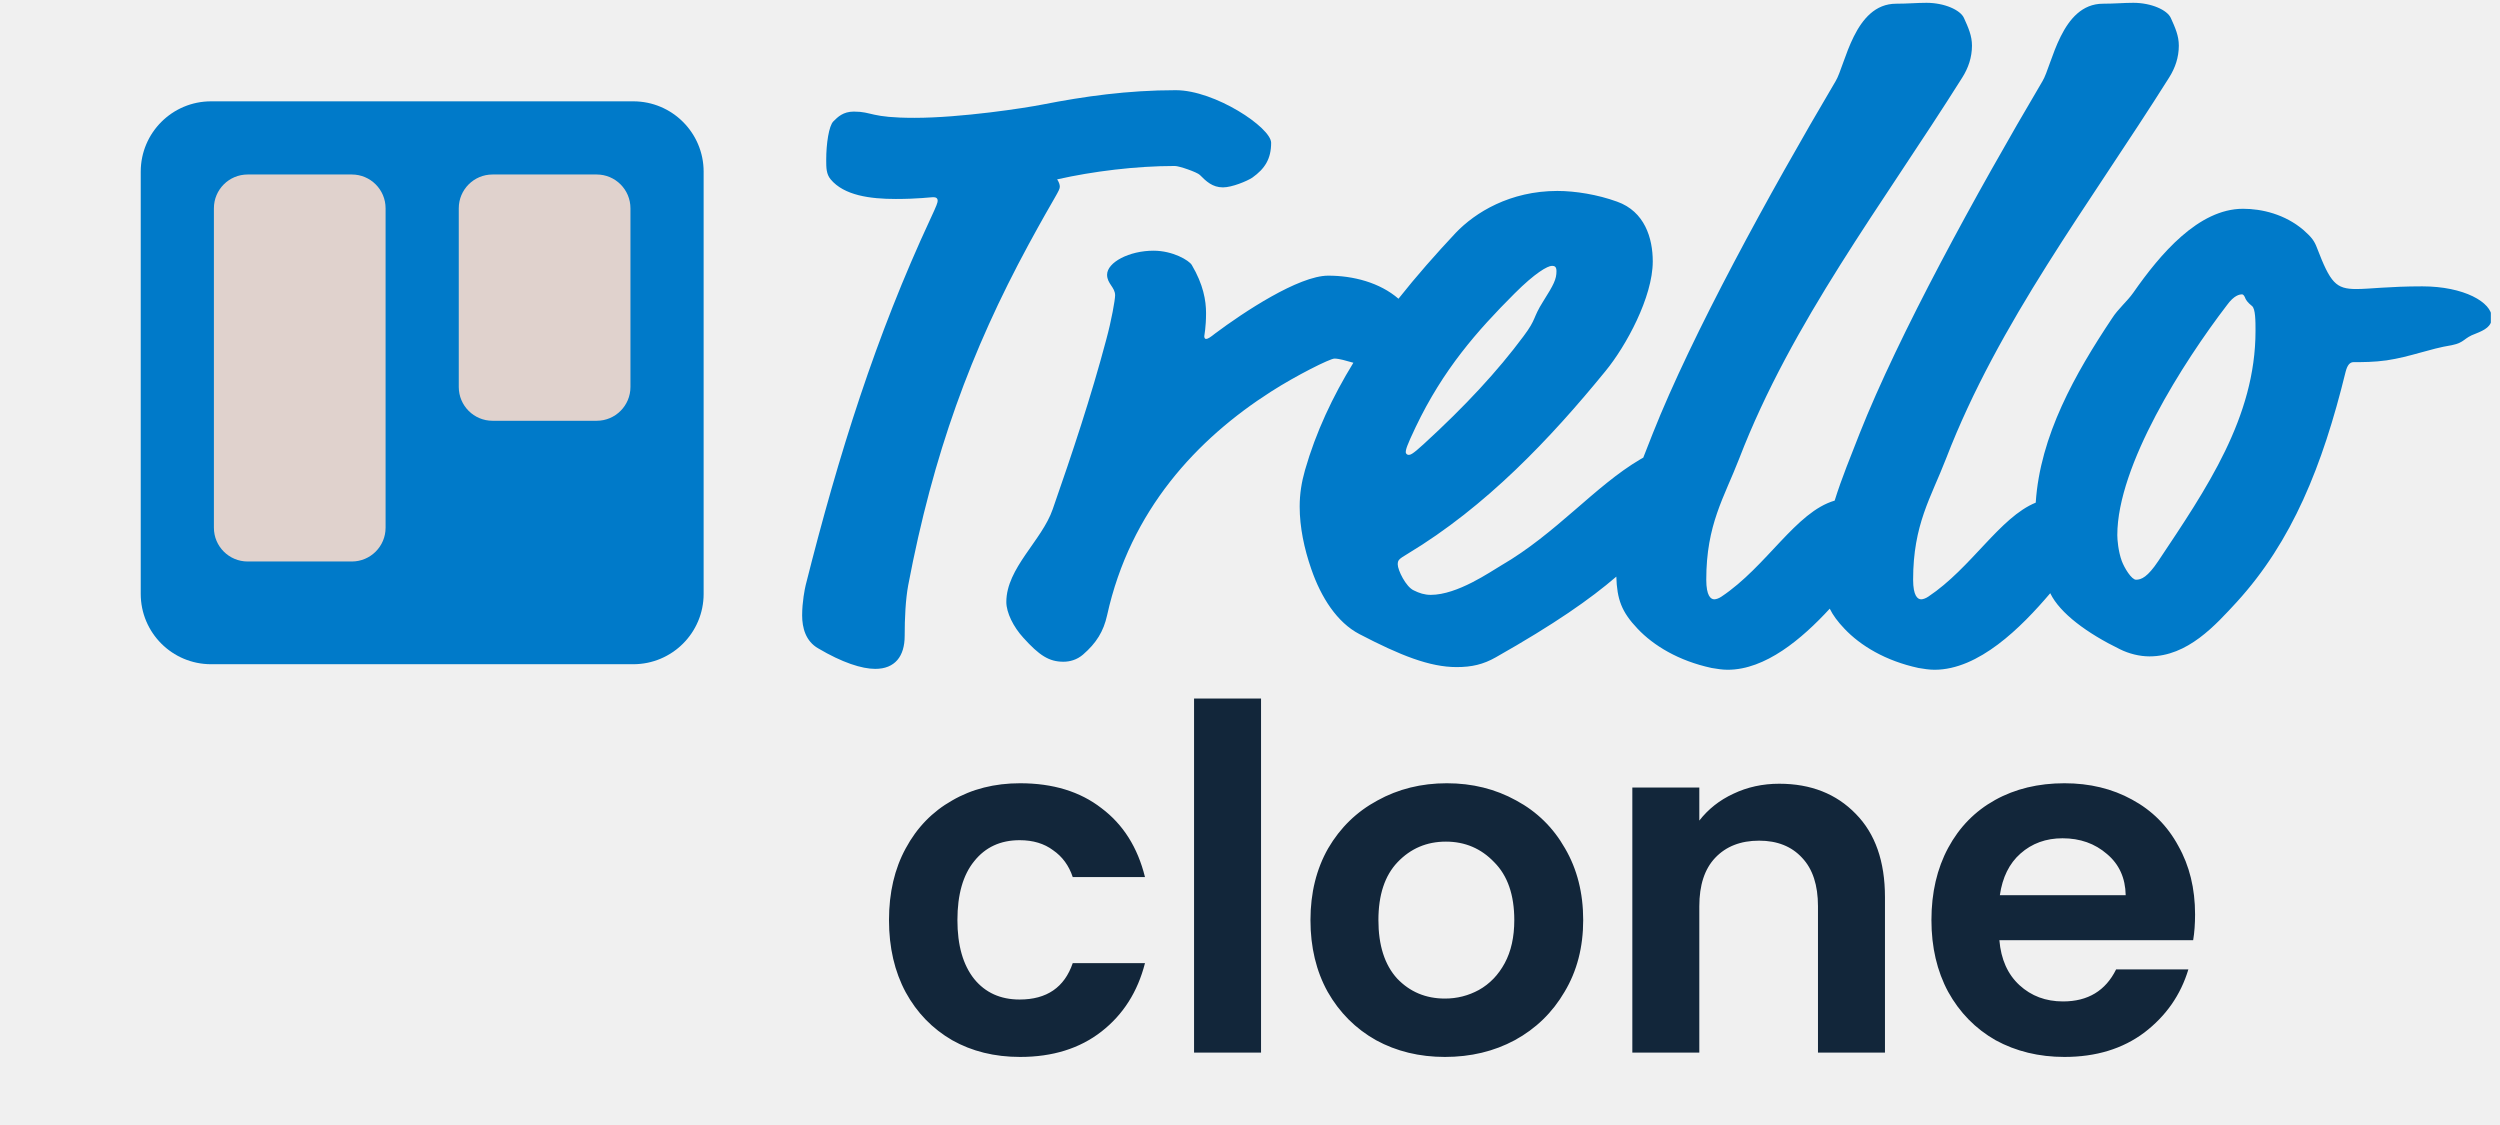
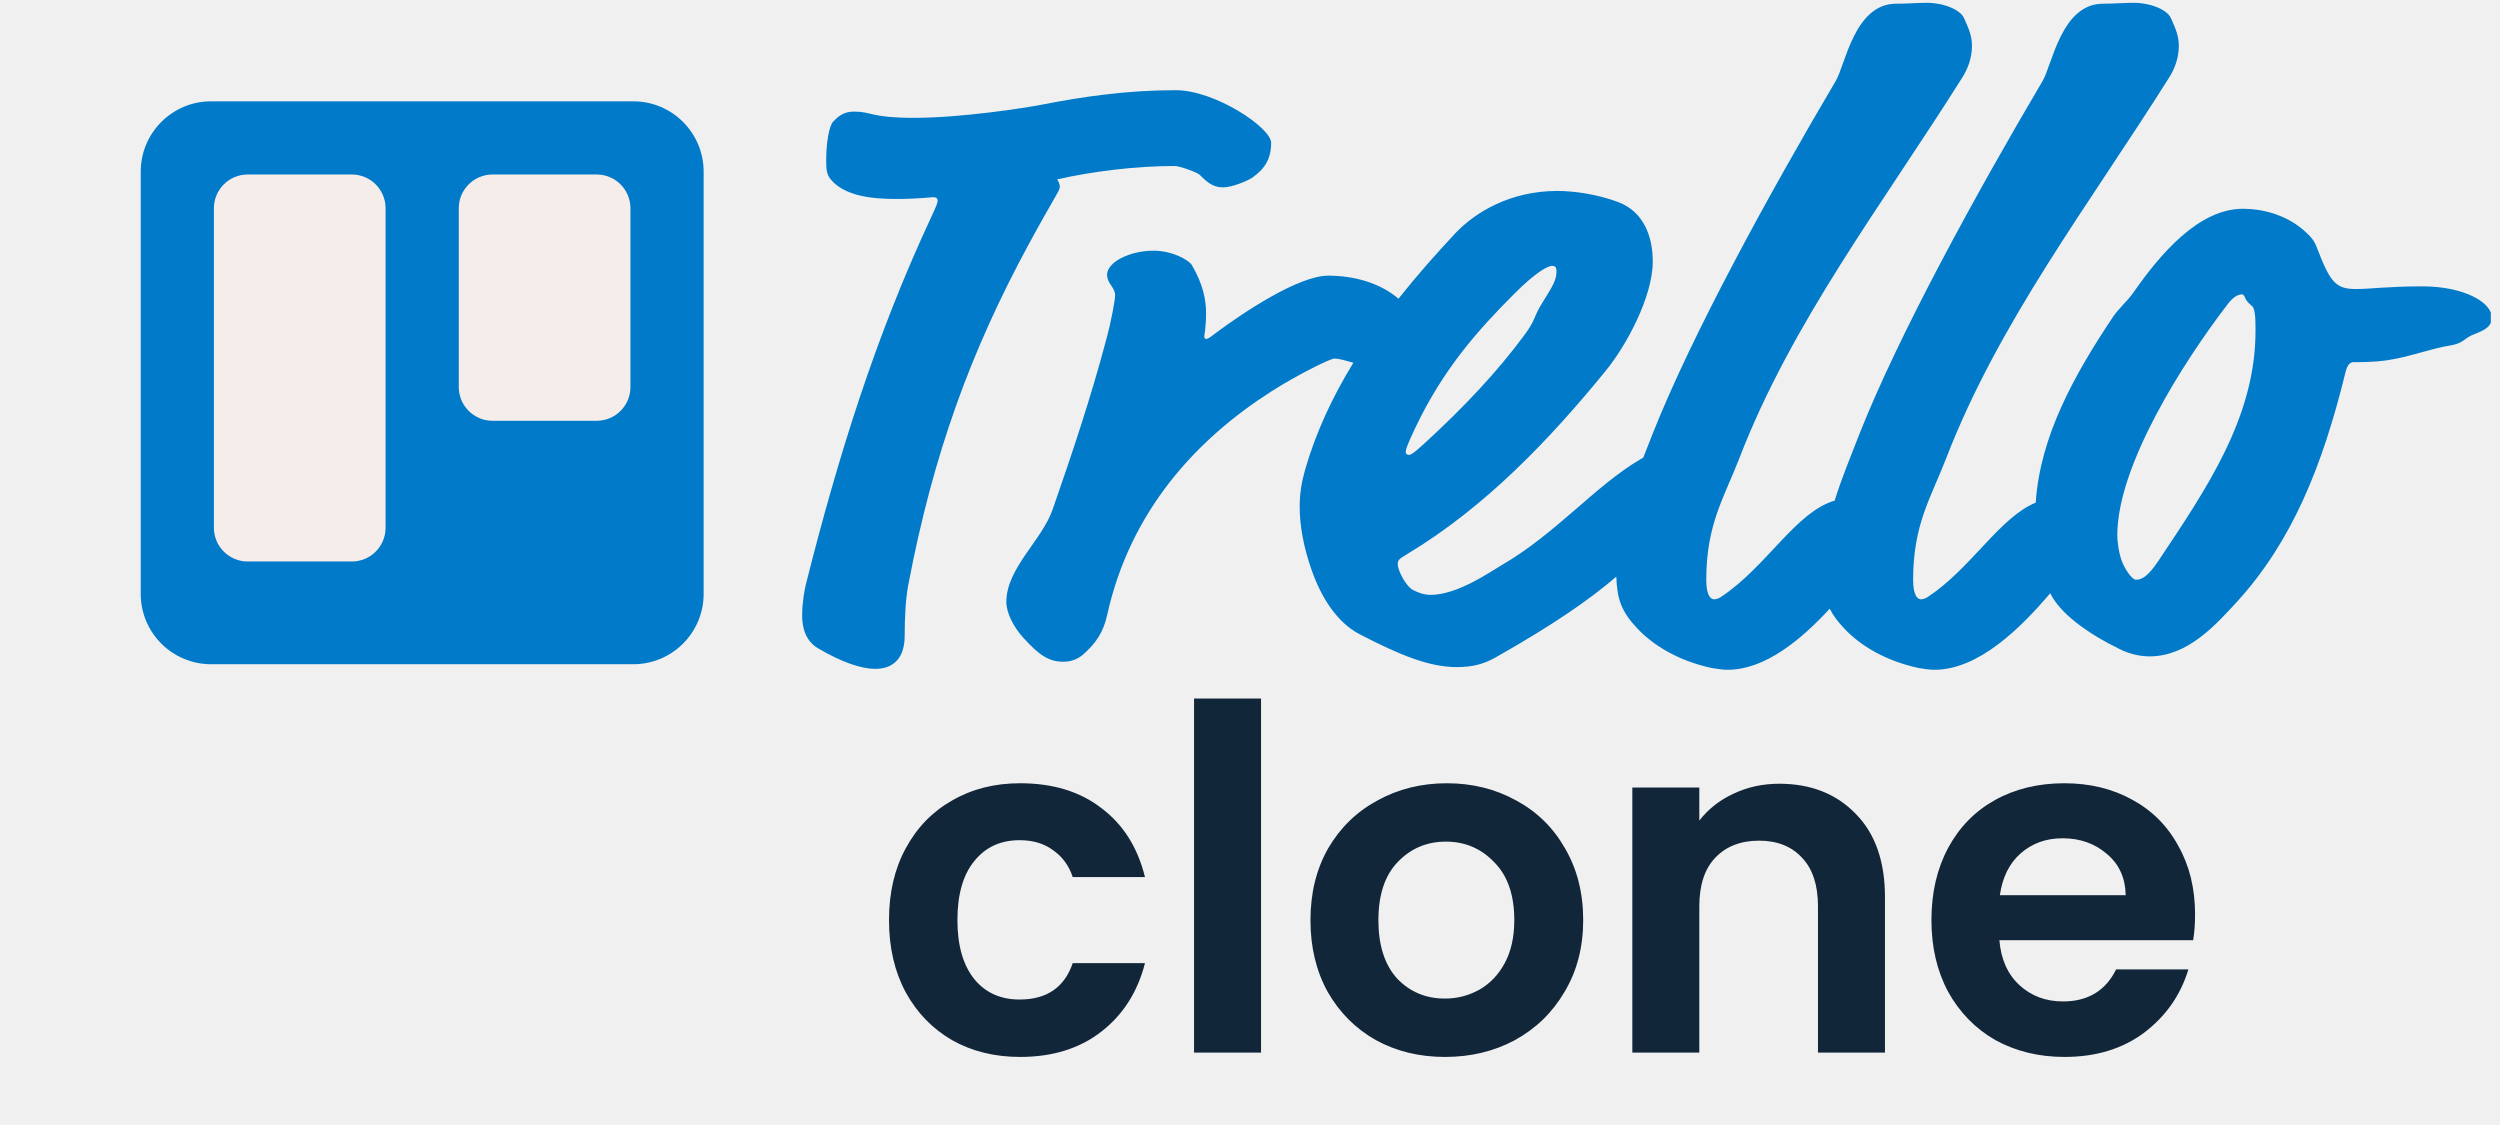
<svg xmlns="http://www.w3.org/2000/svg" width="209" height="94" viewBox="0 0 209 94" fill="none">
  <g clip-path="url(#clip0_111_112)">
    <path fill-rule="evenodd" clip-rule="evenodd" d="M170.187 42.021C167.182 43.245 164.811 47.476 161.204 49.88C160.981 50.029 160.757 50.103 160.608 50.103C160.31 50.103 159.937 49.805 159.937 48.464C159.937 43.842 161.428 41.606 162.695 38.326C167.093 26.921 174.622 17.156 181.33 6.497C181.852 5.677 182.15 4.782 182.15 3.813C182.15 2.993 181.852 2.322 181.48 1.503C181.181 0.832 179.84 0.235 178.349 0.235C177.529 0.235 176.783 0.31 175.814 0.31C172.311 0.31 171.566 5.453 170.746 6.795C165.155 16.262 158.744 27.965 155.465 36.239C154.745 38.094 153.969 39.948 153.378 41.852C150.137 42.791 147.709 47.348 143.911 49.88C143.687 50.029 143.464 50.103 143.314 50.103C143.016 50.103 142.644 49.805 142.644 48.464C142.644 43.842 144.134 41.606 145.402 38.326C149.8 26.921 157.328 17.156 164.037 6.497C164.559 5.677 164.857 4.782 164.857 3.813C164.857 2.993 164.559 2.322 164.186 1.503C163.888 0.832 162.546 0.235 161.055 0.235C160.235 0.235 159.49 0.31 158.521 0.31C155.017 0.31 154.272 5.453 153.452 6.795C147.861 16.262 141.451 27.965 138.171 36.239C137.91 36.911 137.642 37.584 137.378 38.258C137.296 38.302 137.213 38.349 137.128 38.4C133.326 40.637 130.121 44.587 125.499 47.271C124.605 47.793 121.847 49.731 119.61 49.731C119.089 49.731 118.641 49.582 118.194 49.358C117.523 49.06 116.852 47.644 116.852 47.196C116.852 46.824 116.927 46.749 117.672 46.302C124.232 42.351 129.599 36.686 134.22 31.021C135.935 28.934 138.171 24.834 138.171 21.852C138.171 19.914 137.5 17.678 135.189 16.858C133.55 16.262 131.686 15.963 130.195 15.963C126.245 15.963 123.337 17.753 121.698 19.467C120.028 21.249 118.413 23.079 116.913 24.974C115.345 23.62 113.134 23.045 111.038 23.045C108.578 23.045 103.957 26.101 101.571 27.89C101.199 28.188 100.975 28.337 100.826 28.337C100.751 28.337 100.677 28.263 100.677 28.114C100.677 28.039 100.826 27.368 100.826 26.176C100.826 25.132 100.602 23.79 99.633 22.151C99.41 21.778 98.068 20.958 96.428 20.958C94.415 20.958 92.552 21.927 92.552 22.97C92.552 23.716 93.223 24.014 93.223 24.685C93.223 25.058 92.925 26.772 92.477 28.412C91.21 33.183 89.645 37.879 88.005 42.575C87.11 45.184 84.129 47.495 84.129 50.327C84.129 51.221 84.725 52.414 85.545 53.309C86.887 54.8 87.707 55.321 88.899 55.321C89.421 55.321 90.017 55.172 90.539 54.725C91.657 53.756 92.254 52.787 92.552 51.445C94.49 42.649 100.081 36.686 106.267 32.735C108.355 31.394 111.187 29.977 111.56 29.977C111.942 29.977 112.54 30.154 113.142 30.326C111.413 33.146 110.011 36.121 109.1 39.295C108.802 40.339 108.653 41.307 108.653 42.351C108.653 44.066 109.026 45.855 109.622 47.569C110.442 49.954 111.784 52.041 113.647 53.011C117.076 54.8 119.536 55.769 121.772 55.769C123.039 55.769 124.008 55.545 125.052 54.949C129.951 52.177 132.955 50.074 135.124 48.206C135.184 50.1 135.557 51.149 136.904 52.563C138.246 53.98 140.333 55.247 143.091 55.843C143.538 55.918 143.985 55.992 144.433 55.992C147.588 55.992 150.625 53.427 152.967 50.885C153.238 51.44 153.632 51.969 154.197 52.563C155.539 53.98 157.626 55.247 160.384 55.843C160.832 55.918 161.279 55.992 161.726 55.992C165.423 55.992 168.956 52.473 171.4 49.592C172.215 51.277 174.491 52.943 177.231 54.278C177.976 54.65 178.871 54.874 179.691 54.874C182.896 54.874 185.207 52.265 186.996 50.327C191.617 45.258 194.152 38.997 196.09 31.095C196.239 30.499 196.462 30.275 196.76 30.275C197.506 30.275 198.475 30.275 199.519 30.126C201.531 29.828 203.096 29.157 204.96 28.859C206.078 28.636 205.929 28.263 206.973 27.89C207.718 27.592 208.314 27.294 208.314 26.548C208.314 25.281 206.004 23.939 202.5 23.939C199.742 23.939 198.102 24.163 196.984 24.163C195.27 24.163 194.822 23.641 193.704 20.734C193.704 20.734 194.822 23.641 193.704 20.734C193.481 20.138 193.257 19.84 192.586 19.243C191.021 17.902 189.083 17.454 187.517 17.454C183.79 17.454 180.585 21.256 178.349 24.461C177.827 25.207 177.082 25.803 176.56 26.623C173.489 31.229 170.549 36.423 170.187 42.021ZM74.886 16.634C76.749 16.634 77.793 16.485 78.016 16.485C78.24 16.485 78.389 16.56 78.389 16.784C78.389 16.933 78.315 17.156 77.793 18.274C73.246 28.039 70.115 37.953 67.357 48.911C67.282 49.209 67.059 50.327 67.059 51.445C67.059 52.489 67.357 53.607 68.401 54.203C70.413 55.396 72.053 55.918 73.171 55.918C74.811 55.918 75.631 54.874 75.631 53.16C75.631 51.669 75.706 50.103 75.929 48.911C78.016 37.953 81.147 29.381 85.992 20.436C88.303 16.187 88.601 15.963 88.601 15.591C88.601 15.442 88.527 15.218 88.378 14.995C91.359 14.324 94.937 13.876 98.217 13.876C98.59 13.876 100.081 14.398 100.304 14.622C100.826 15.144 101.348 15.665 102.242 15.665C102.988 15.665 104.255 15.144 104.702 14.845C105.746 14.1 106.267 13.28 106.267 11.938C106.267 10.671 101.571 7.54 98.292 7.54C94.266 7.54 90.614 8.062 87.185 8.733C85.694 9.031 80.327 9.851 76.451 9.851C72.724 9.851 72.948 9.329 71.382 9.329C70.488 9.329 70.04 9.777 69.668 10.149C69.295 10.522 69.072 12.013 69.072 13.355C69.072 14.025 69.072 14.547 69.444 14.995C70.562 16.336 72.724 16.634 74.886 16.634C72.724 16.634 74.886 16.634 74.886 16.634ZM130.121 22.672C130.121 23.343 129.897 23.79 129.003 25.207C128.108 26.623 128.481 26.623 127.363 28.114C125.201 31.021 122.517 33.928 119.014 37.133C118.045 38.028 117.896 38.028 117.747 38.028C117.672 38.028 117.523 37.953 117.523 37.804C117.523 37.581 117.598 37.282 118.343 35.717C120.654 30.872 123.487 27.666 126.617 24.536C128.332 22.821 129.375 22.225 129.748 22.225C129.972 22.225 130.121 22.299 130.121 22.672C130.121 22.299 130.121 22.672 130.121 22.672ZM187.443 24.61C187.517 24.61 187.592 24.685 187.666 24.834C187.741 25.058 187.89 25.281 188.263 25.579C188.561 25.803 188.561 26.847 188.561 27.666C188.561 34.897 184.461 40.86 180.436 46.898C179.541 48.24 179.02 48.464 178.572 48.464C178.2 48.464 177.603 47.495 177.38 46.898C177.082 46.078 177.007 45.109 177.007 44.736C177.007 38.922 182.523 30.275 186.176 25.505C186.772 24.685 187.219 24.61 187.443 24.61C187.219 24.61 187.443 24.61 187.443 24.61Z" fill="#007AC9" />
    <path d="M52.941 8.471H17.647C14.398 8.471 11.765 11.104 11.765 14.353V49.647C11.765 52.896 14.398 55.529 17.647 55.529H52.941C56.19 55.529 58.824 52.896 58.824 49.647V14.353C58.824 11.104 56.19 8.471 52.941 8.471Z" fill="#007AC9" />
-     <path d="M49.882 14.588H41.176C39.617 14.588 38.353 15.852 38.353 17.412V32.353C38.353 33.913 39.617 35.177 41.176 35.177H49.882C51.442 35.177 52.706 33.913 52.706 32.353V17.412C52.706 15.852 51.442 14.588 49.882 14.588Z" fill="#E0D2CD" />
-     <path d="M29.412 14.588H20.706C19.146 14.588 17.882 15.852 17.882 17.412V44.118C17.882 45.677 19.146 46.941 20.706 46.941H29.412C30.971 46.941 32.235 45.677 32.235 44.118V17.412C32.235 15.852 30.971 14.588 29.412 14.588Z" fill="#E0D2CD" />
+     <path d="M49.882 14.588H41.176C39.617 14.588 38.353 15.852 38.353 17.412V32.353C38.353 33.913 39.617 35.177 41.176 35.177H49.882C51.442 35.177 52.706 33.913 52.706 32.353V17.412C52.706 15.852 51.442 14.588 49.882 14.588Z" fill="#F4EDEA" />
+     <path d="M29.412 14.588H20.706C19.146 14.588 17.882 15.852 17.882 17.412V44.118C17.882 45.677 19.146 46.941 20.706 46.941H29.412C30.971 46.941 32.235 45.677 32.235 44.118V17.412C32.235 15.852 30.971 14.588 29.412 14.588Z" fill="#F4EDEA" />
  </g>
  <path d="M74.32 76.92C74.32 74.627 74.787 72.627 75.72 70.92C76.653 69.187 77.947 67.853 79.6 66.92C81.253 65.96 83.147 65.48 85.28 65.48C88.027 65.48 90.293 66.173 92.08 67.56C93.893 68.92 95.107 70.84 95.72 73.32H89.68C89.36 72.36 88.813 71.613 88.04 71.08C87.293 70.52 86.36 70.24 85.24 70.24C83.64 70.24 82.373 70.827 81.44 72C80.507 73.147 80.04 74.787 80.04 76.92C80.04 79.027 80.507 80.667 81.44 81.84C82.373 82.987 83.64 83.56 85.24 83.56C87.507 83.56 88.987 82.547 89.68 80.52H95.72C95.107 82.92 93.893 84.827 92.08 86.24C90.267 87.653 88 88.36 85.28 88.36C83.147 88.36 81.253 87.893 79.6 86.96C77.947 86 76.653 84.667 75.72 82.96C74.787 81.227 74.32 79.213 74.32 76.92ZM105.423 58.4V88H99.823V58.4H105.423ZM120.795 88.36C118.662 88.36 116.742 87.893 115.035 86.96C113.329 86 111.982 84.653 110.995 82.92C110.035 81.187 109.555 79.187 109.555 76.92C109.555 74.653 110.049 72.653 111.035 70.92C112.049 69.187 113.422 67.853 115.155 66.92C116.889 65.96 118.822 65.48 120.955 65.48C123.089 65.48 125.022 65.96 126.755 66.92C128.489 67.853 129.849 69.187 130.835 70.92C131.849 72.653 132.355 74.653 132.355 76.92C132.355 79.187 131.835 81.187 130.795 82.92C129.782 84.653 128.395 86 126.635 86.96C124.902 87.893 122.955 88.36 120.795 88.36ZM120.795 83.48C121.809 83.48 122.755 83.24 123.635 82.76C124.542 82.253 125.262 81.507 125.795 80.52C126.329 79.533 126.595 78.333 126.595 76.92C126.595 74.813 126.035 73.2 124.915 72.08C123.822 70.933 122.475 70.36 120.875 70.36C119.275 70.36 117.929 70.933 116.835 72.08C115.769 73.2 115.235 74.813 115.235 76.92C115.235 79.027 115.755 80.653 116.795 81.8C117.862 82.92 119.195 83.48 120.795 83.48ZM148.743 65.52C151.383 65.52 153.516 66.36 155.143 68.04C156.77 69.693 157.583 72.013 157.583 75V88H151.983V75.76C151.983 74 151.543 72.653 150.663 71.72C149.783 70.76 148.583 70.28 147.063 70.28C145.516 70.28 144.29 70.76 143.383 71.72C142.503 72.653 142.063 74 142.063 75.76V88H136.463V65.84H142.063V68.6C142.81 67.64 143.756 66.893 144.903 66.36C146.076 65.8 147.356 65.52 148.743 65.52ZM183.508 76.44C183.508 77.24 183.455 77.96 183.348 78.6H167.148C167.282 80.2 167.842 81.453 168.828 82.36C169.815 83.267 171.028 83.72 172.468 83.72C174.548 83.72 176.028 82.827 176.908 81.04H182.948C182.308 83.173 181.082 84.933 179.268 86.32C177.455 87.68 175.228 88.36 172.588 88.36C170.455 88.36 168.535 87.893 166.828 86.96C165.148 86 163.828 84.653 162.868 82.92C161.935 81.187 161.468 79.187 161.468 76.92C161.468 74.627 161.935 72.613 162.868 70.88C163.802 69.147 165.108 67.813 166.788 66.88C168.468 65.947 170.402 65.48 172.588 65.48C174.695 65.48 176.575 65.933 178.228 66.84C179.908 67.747 181.202 69.04 182.108 70.72C183.042 72.373 183.508 74.28 183.508 76.44ZM177.708 74.84C177.682 73.4 177.162 72.253 176.148 71.4C175.135 70.52 173.895 70.08 172.428 70.08C171.042 70.08 169.868 70.507 168.908 71.36C167.975 72.187 167.402 73.347 167.188 74.84H177.708Z" fill="#12263A" />
  <defs>
    <clipPath id="clip0_111_112">
      <rect width="208.235" height="64" fill="white" />
    </clipPath>
  </defs>
</svg>
